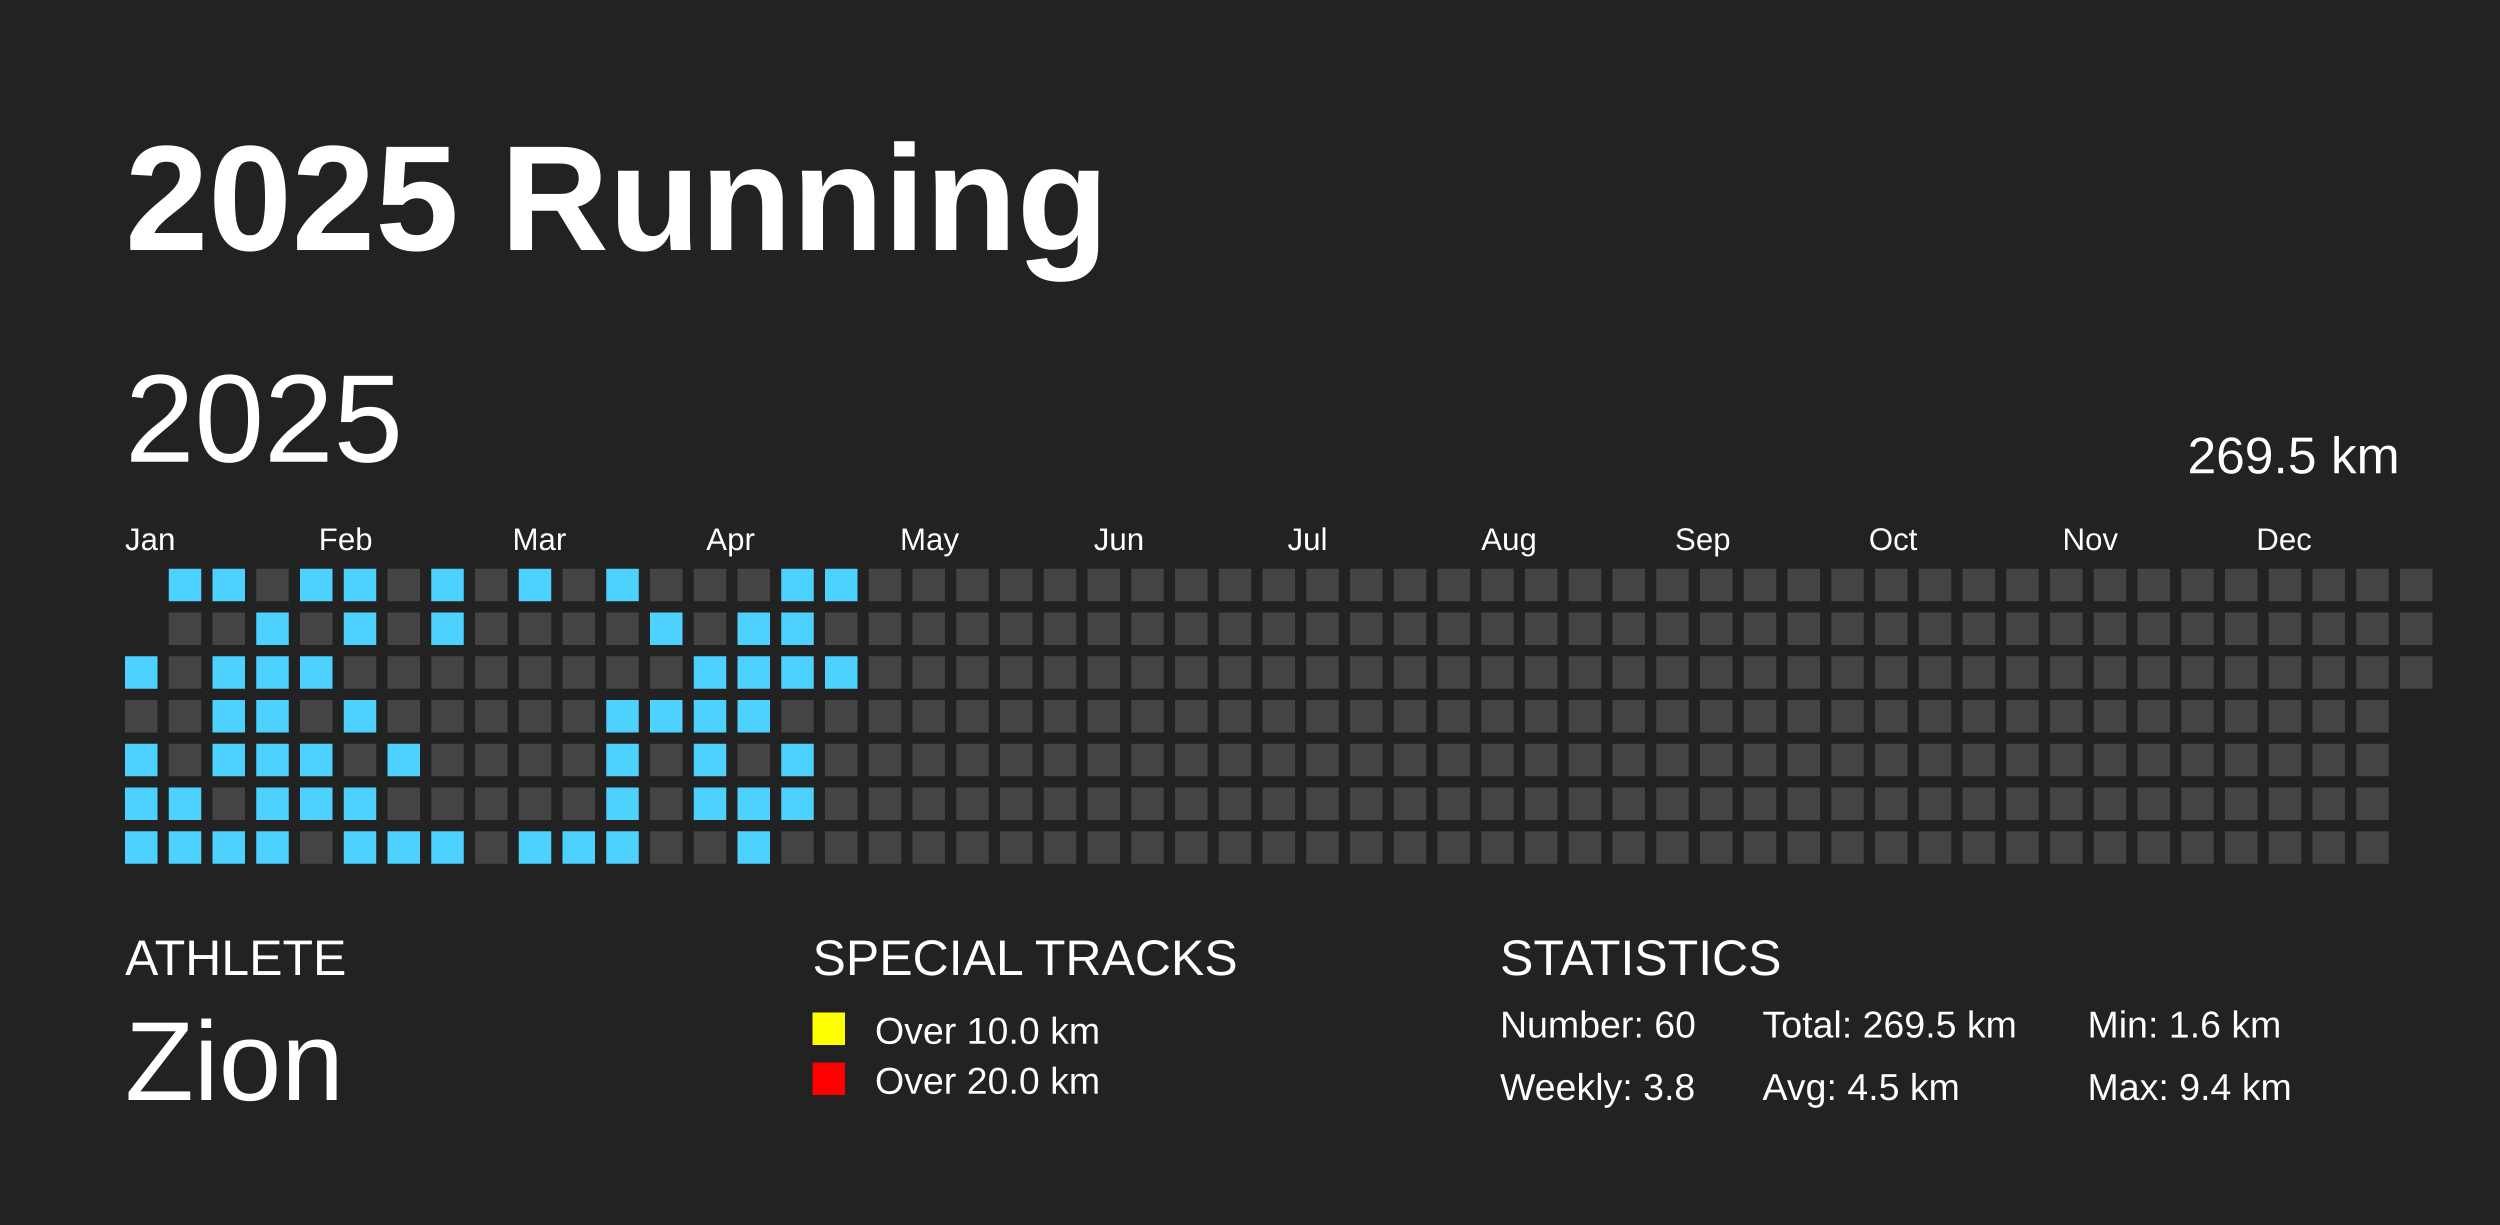
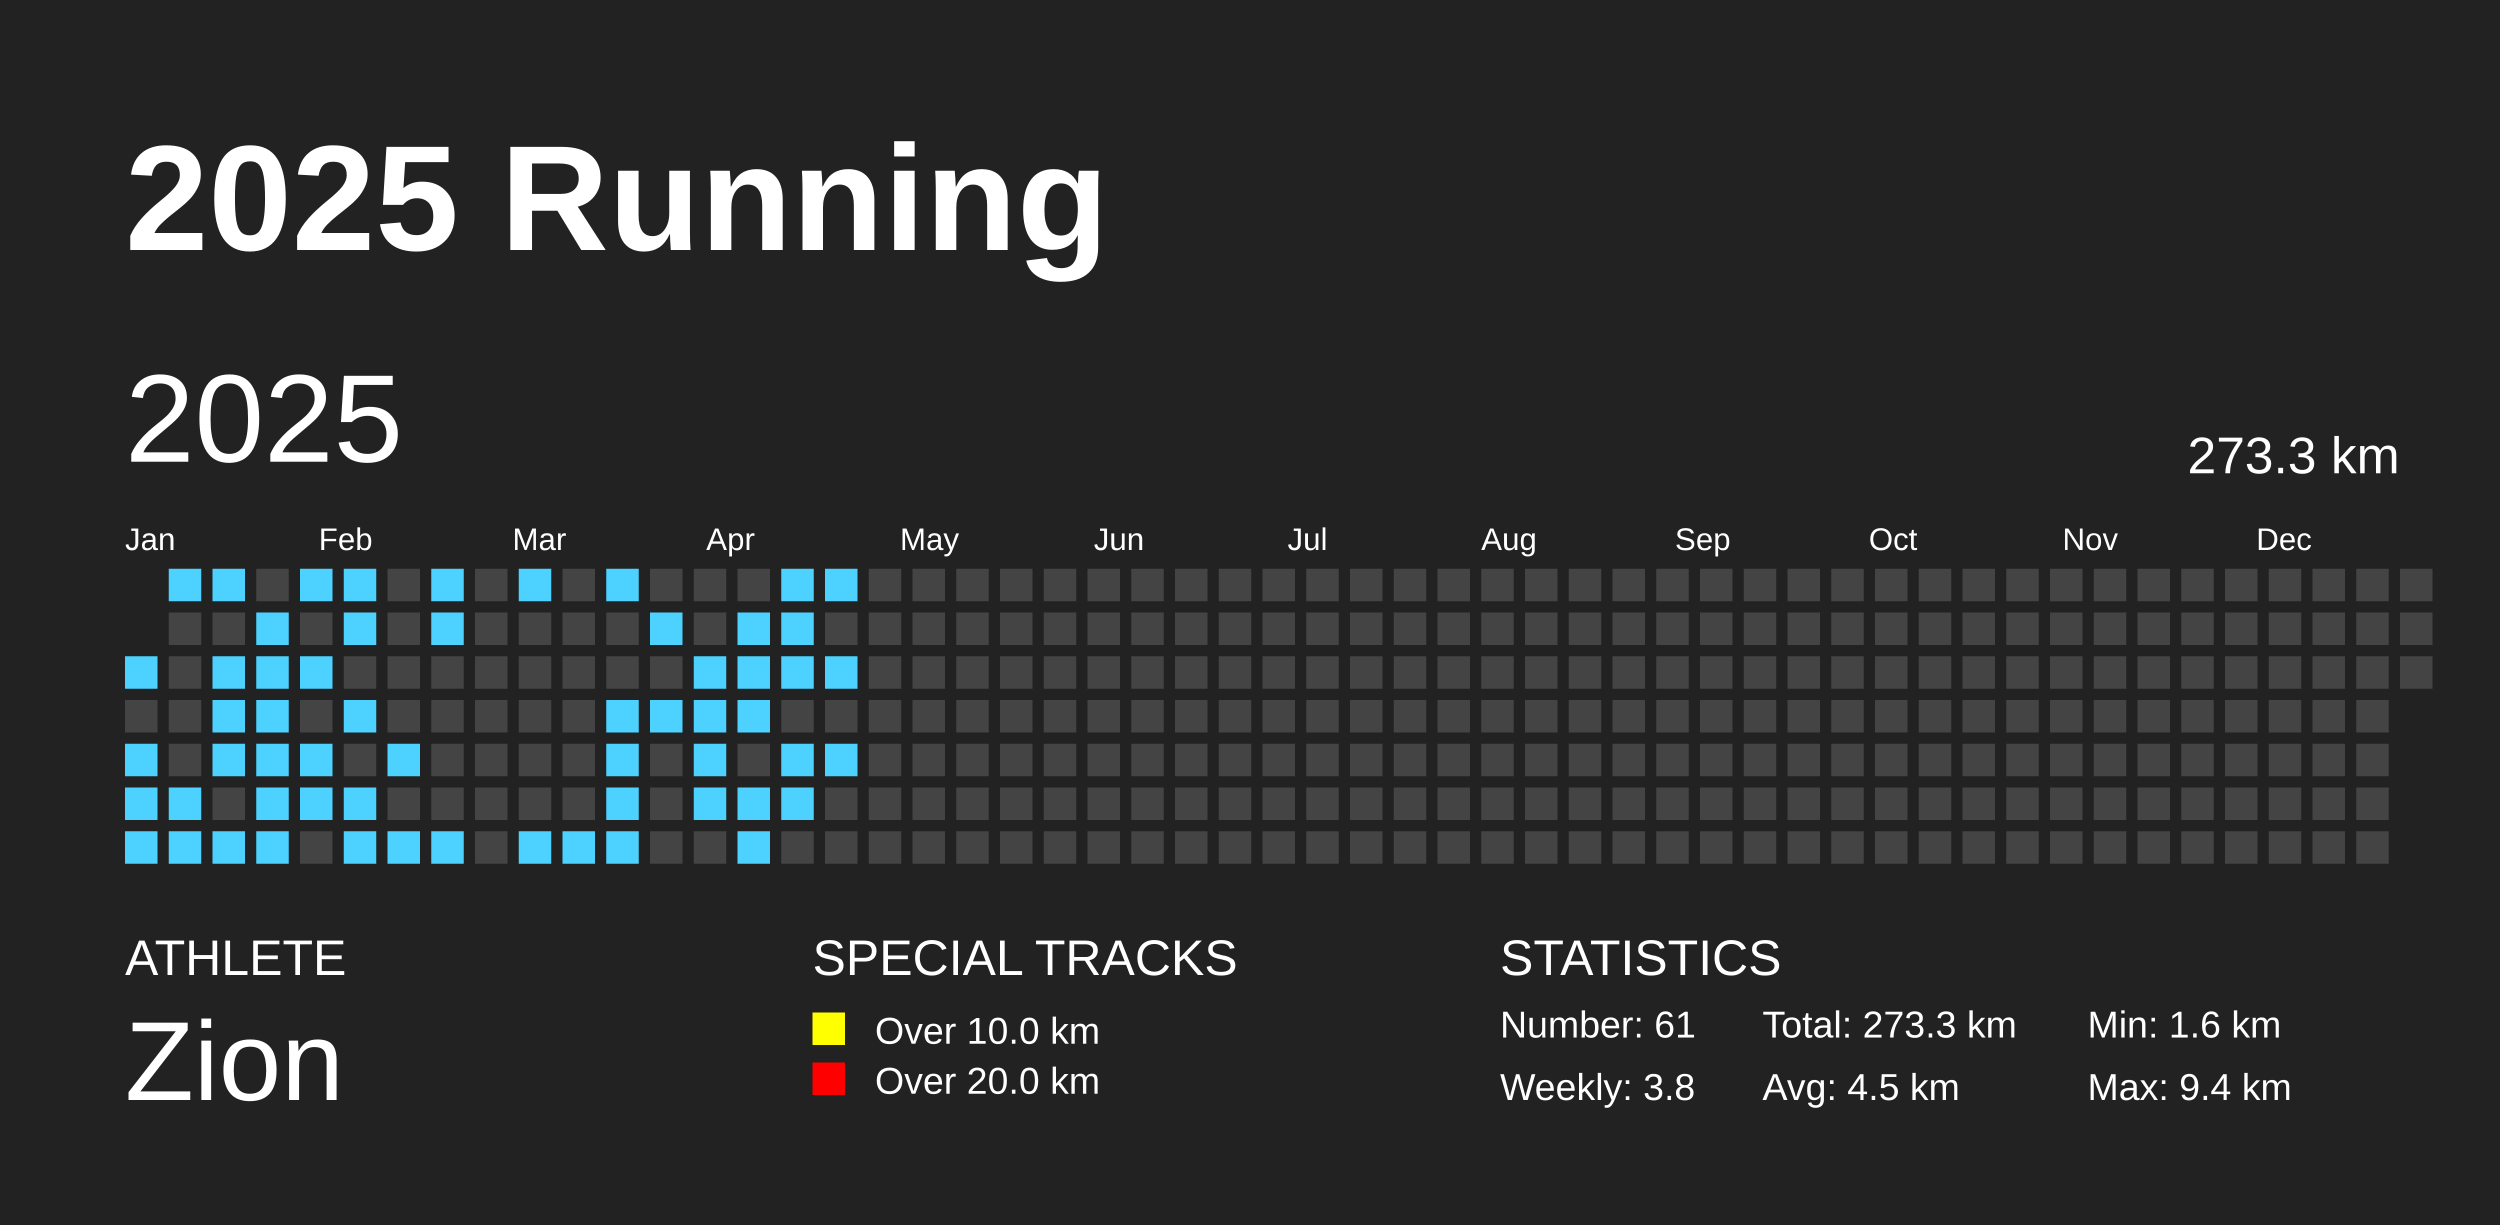
<svg xmlns="http://www.w3.org/2000/svg" baseProfile="full" height="98mm" version="1.1" viewBox="0,0,200,98" width="200mm">
  <defs />
  <rect fill="#222222" height="98" width="200" x="0" y="0" />
  <text fill="#FFFFFF" style="font-size:12px; font-family:Arial; font-weight:bold;" x="10" y="20">2025 Running</text>
  <text fill="#FFFFFF" style="font-size:4px; font-family:Arial" x="10" y="78">ATHLETE</text>
  <text fill="#FFFFFF" style="font-size:9px; font-family:Arial" x="10" y="88">Zion</text>
  <text fill="#FFFFFF" style="font-size:4px; font-family:Arial" x="65" y="78">SPECIAL TRACKS</text>
  <rect fill="yellow" height="2.6" width="2.6" x="65" y="81" />
  <text fill="#FFFFFF" style="font-size:3px; font-family:Arial" x="70" y="83.5">Over 10.0 km</text>
  <rect fill="red" height="2.6" width="2.6" x="65" y="85" />
  <text fill="#FFFFFF" style="font-size:3px; font-family:Arial" x="70" y="87.5">Over 20.0 km</text>
  <text fill="#FFFFFF" style="font-size:4px; font-family:Arial" x="120" y="78">STATISTICS</text>
-   <text fill="#FFFFFF" style="font-size:3px; font-family:Arial" x="120" y="83">Number: 60</text>
+   <text fill="#FFFFFF" style="font-size:3px; font-family:Arial" x="120" y="83">Number: 61</text>
  <text fill="#FFFFFF" style="font-size:3px; font-family:Arial" x="120" y="88">Weekly: 3.8</text>
-   <text fill="#FFFFFF" style="font-size:3px; font-family:Arial" x="141" y="83">Total: 269.5 km</text>
+   <text fill="#FFFFFF" style="font-size:3px; font-family:Arial" x="141" y="83">Total: 273.3 km</text>
  <text fill="#FFFFFF" style="font-size:3px; font-family:Arial" x="141" y="88">Avg: 4.5 km</text>
  <text fill="#FFFFFF" style="font-size:3px; font-family:Arial" x="167" y="83">Min: 1.6 km</text>
  <text fill="#FFFFFF" style="font-size:3px; font-family:Arial" x="167" y="88">Max: 9.4 km</text>
  <text dominant-baseline="hanging" fill="#FFFFFF" style="font-size:10.0px; font-family:Arial;" x="10" y="30">2025</text>
-   <text dominant-baseline="hanging" fill="#FFFFFF" style="font-size:4.125px; font-family:Arial;" x="175" y="35">269.5 km</text>
+   <text dominant-baseline="hanging" fill="#FFFFFF" style="font-size:4.125px; font-family:Arial;" x="175" y="35">273.3 km</text>
  <text fill="#FFFFFF" style="font-size:2.5px; font-family:Arial" x="10.0" y="44">Jan</text>
  <text fill="#FFFFFF" style="font-size:2.5px; font-family:Arial" x="25.5" y="44">Feb</text>
  <text fill="#FFFFFF" style="font-size:2.5px; font-family:Arial" x="41.0" y="44">Mar</text>
  <text fill="#FFFFFF" style="font-size:2.5px; font-family:Arial" x="56.5" y="44">Apr</text>
  <text fill="#FFFFFF" style="font-size:2.5px; font-family:Arial" x="72.0" y="44">May</text>
  <text fill="#FFFFFF" style="font-size:2.5px; font-family:Arial" x="87.5" y="44">Jun</text>
  <text fill="#FFFFFF" style="font-size:2.5px; font-family:Arial" x="103.0" y="44">Jul</text>
  <text fill="#FFFFFF" style="font-size:2.5px; font-family:Arial" x="118.5" y="44">Aug</text>
  <text fill="#FFFFFF" style="font-size:2.5px; font-family:Arial" x="134.0" y="44">Sep</text>
  <text fill="#FFFFFF" style="font-size:2.5px; font-family:Arial" x="149.5" y="44">Oct</text>
  <text fill="#FFFFFF" style="font-size:2.5px; font-family:Arial" x="165.0" y="44">Nov</text>
  <text fill="#FFFFFF" style="font-size:2.5px; font-family:Arial" x="180.5" y="44">Dec</text>
  <rect fill="#4DD2FF" height="2.6" width="2.6" x="10.0" y="52.5" />
  <rect fill="#444444" height="2.6" width="2.6" x="10.0" y="56.0" />
  <rect fill="#4DD2FF" height="2.6" width="2.6" x="10.0" y="59.5" />
  <rect fill="#4DD2FF" height="2.6" width="2.6" x="10.0" y="63.0" />
  <rect fill="#4DD2FF" height="2.6" width="2.6" x="10.0" y="66.5" />
  <rect fill="#4DD2FF" height="2.6" width="2.6" x="13.5" y="45.5" />
  <rect fill="#444444" height="2.6" width="2.6" x="13.5" y="49.0" />
  <rect fill="#444444" height="2.6" width="2.6" x="13.5" y="52.5" />
  <rect fill="#444444" height="2.6" width="2.6" x="13.5" y="56.0" />
  <rect fill="#444444" height="2.6" width="2.6" x="13.5" y="59.5" />
  <rect fill="#4DD2FF" height="2.6" width="2.6" x="13.5" y="63.0" />
  <rect fill="#4DD2FF" height="2.6" width="2.6" x="13.5" y="66.5" />
  <rect fill="#4DD2FF" height="2.6" width="2.6" x="17.0" y="45.5" />
  <rect fill="#444444" height="2.6" width="2.6" x="17.0" y="49.0" />
  <rect fill="#4DD2FF" height="2.6" width="2.6" x="17.0" y="52.5" />
  <rect fill="#4DD2FF" height="2.6" width="2.6" x="17.0" y="56.0" />
  <rect fill="#4DD2FF" height="2.6" width="2.6" x="17.0" y="59.5" />
  <rect fill="#444444" height="2.6" width="2.6" x="17.0" y="63.0" />
  <rect fill="#4DD2FF" height="2.6" width="2.6" x="17.0" y="66.5" />
  <rect fill="#444444" height="2.6" width="2.6" x="20.5" y="45.5" />
  <rect fill="#4DD2FF" height="2.6" width="2.6" x="20.5" y="49.0" />
  <rect fill="#4DD2FF" height="2.6" width="2.6" x="20.5" y="52.5" />
  <rect fill="#4DD2FF" height="2.6" width="2.6" x="20.5" y="56.0" />
  <rect fill="#4DD2FF" height="2.6" width="2.6" x="20.5" y="59.5" />
  <rect fill="#4DD2FF" height="2.6" width="2.6" x="20.5" y="63.0" />
  <rect fill="#4DD2FF" height="2.6" width="2.6" x="20.5" y="66.5" />
  <rect fill="#4DD2FF" height="2.6" width="2.6" x="24.0" y="45.5" />
  <rect fill="#444444" height="2.6" width="2.6" x="24.0" y="49.0" />
  <rect fill="#4DD2FF" height="2.6" width="2.6" x="24.0" y="52.5" />
  <rect fill="#444444" height="2.6" width="2.6" x="24.0" y="56.0" />
  <rect fill="#4DD2FF" height="2.6" width="2.6" x="24.0" y="59.5" />
  <rect fill="#4DD2FF" height="2.6" width="2.6" x="24.0" y="63.0" />
  <rect fill="#444444" height="2.6" width="2.6" x="24.0" y="66.5" />
  <rect fill="#4DD2FF" height="2.6" width="2.6" x="27.5" y="45.5" />
  <rect fill="#4DD2FF" height="2.6" width="2.6" x="27.5" y="49.0" />
  <rect fill="#444444" height="2.6" width="2.6" x="27.5" y="52.5" />
  <rect fill="#4DD2FF" height="2.6" width="2.6" x="27.5" y="56.0" />
  <rect fill="#444444" height="2.6" width="2.6" x="27.5" y="59.5" />
  <rect fill="#4DD2FF" height="2.6" width="2.6" x="27.5" y="63.0" />
  <rect fill="#4DD2FF" height="2.6" width="2.6" x="27.5" y="66.5" />
  <rect fill="#444444" height="2.6" width="2.6" x="31.0" y="45.5" />
  <rect fill="#444444" height="2.6" width="2.6" x="31.0" y="49.0" />
  <rect fill="#444444" height="2.6" width="2.6" x="31.0" y="52.5" />
  <rect fill="#444444" height="2.6" width="2.6" x="31.0" y="56.0" />
  <rect fill="#4DD2FF" height="2.6" width="2.6" x="31.0" y="59.5" />
  <rect fill="#444444" height="2.6" width="2.6" x="31.0" y="63.0" />
  <rect fill="#4DD2FF" height="2.6" width="2.6" x="31.0" y="66.5" />
  <rect fill="#4DD2FF" height="2.6" width="2.6" x="34.5" y="45.5" />
  <rect fill="#4DD2FF" height="2.6" width="2.6" x="34.5" y="49.0" />
  <rect fill="#444444" height="2.6" width="2.6" x="34.5" y="52.5" />
  <rect fill="#444444" height="2.6" width="2.6" x="34.5" y="56.0" />
  <rect fill="#444444" height="2.6" width="2.6" x="34.5" y="59.5" />
  <rect fill="#444444" height="2.6" width="2.6" x="34.5" y="63.0" />
  <rect fill="#4DD2FF" height="2.6" width="2.6" x="34.5" y="66.5" />
  <rect fill="#444444" height="2.6" width="2.6" x="38.0" y="45.5" />
  <rect fill="#444444" height="2.6" width="2.6" x="38.0" y="49.0" />
  <rect fill="#444444" height="2.6" width="2.6" x="38.0" y="52.5" />
  <rect fill="#444444" height="2.6" width="2.6" x="38.0" y="56.0" />
  <rect fill="#444444" height="2.6" width="2.6" x="38.0" y="59.5" />
  <rect fill="#444444" height="2.6" width="2.6" x="38.0" y="63.0" />
  <rect fill="#444444" height="2.6" width="2.6" x="38.0" y="66.5" />
  <rect fill="#4DD2FF" height="2.6" width="2.6" x="41.5" y="45.5" />
  <rect fill="#444444" height="2.6" width="2.6" x="41.5" y="49.0" />
  <rect fill="#444444" height="2.6" width="2.6" x="41.5" y="52.5" />
  <rect fill="#444444" height="2.6" width="2.6" x="41.5" y="56.0" />
  <rect fill="#444444" height="2.6" width="2.6" x="41.5" y="59.5" />
  <rect fill="#444444" height="2.6" width="2.6" x="41.5" y="63.0" />
  <rect fill="#4DD2FF" height="2.6" width="2.6" x="41.5" y="66.5" />
  <rect fill="#444444" height="2.6" width="2.6" x="45.0" y="45.5" />
  <rect fill="#444444" height="2.6" width="2.6" x="45.0" y="49.0" />
  <rect fill="#444444" height="2.6" width="2.6" x="45.0" y="52.5" />
  <rect fill="#444444" height="2.6" width="2.6" x="45.0" y="56.0" />
  <rect fill="#444444" height="2.6" width="2.6" x="45.0" y="59.5" />
  <rect fill="#444444" height="2.6" width="2.6" x="45.0" y="63.0" />
  <rect fill="#4DD2FF" height="2.6" width="2.6" x="45.0" y="66.5" />
  <rect fill="#4DD2FF" height="2.6" width="2.6" x="48.5" y="45.5" />
  <rect fill="#444444" height="2.6" width="2.6" x="48.5" y="49.0" />
  <rect fill="#444444" height="2.6" width="2.6" x="48.5" y="52.5" />
  <rect fill="#4DD2FF" height="2.6" width="2.6" x="48.5" y="56.0" />
  <rect fill="#4DD2FF" height="2.6" width="2.6" x="48.5" y="59.5" />
  <rect fill="#4DD2FF" height="2.6" width="2.6" x="48.5" y="63.0" />
  <rect fill="#4DD2FF" height="2.6" width="2.6" x="48.5" y="66.5" />
  <rect fill="#444444" height="2.6" width="2.6" x="52.0" y="45.5" />
  <rect fill="#4DD2FF" height="2.6" width="2.6" x="52.0" y="49.0" />
  <rect fill="#444444" height="2.6" width="2.6" x="52.0" y="52.5" />
  <rect fill="#4DD2FF" height="2.6" width="2.6" x="52.0" y="56.0" />
  <rect fill="#444444" height="2.6" width="2.6" x="52.0" y="59.5" />
  <rect fill="#444444" height="2.6" width="2.6" x="52.0" y="63.0" />
  <rect fill="#444444" height="2.6" width="2.6" x="52.0" y="66.5" />
  <rect fill="#444444" height="2.6" width="2.6" x="55.5" y="45.5" />
  <rect fill="#444444" height="2.6" width="2.6" x="55.5" y="49.0" />
  <rect fill="#4DD2FF" height="2.6" width="2.6" x="55.5" y="52.5" />
  <rect fill="#4DD2FF" height="2.6" width="2.6" x="55.5" y="56.0" />
  <rect fill="#4DD2FF" height="2.6" width="2.6" x="55.5" y="59.5" />
  <rect fill="#4DD2FF" height="2.6" width="2.6" x="55.5" y="63.0" />
  <rect fill="#444444" height="2.6" width="2.6" x="55.5" y="66.5" />
  <rect fill="#444444" height="2.6" width="2.6" x="59.0" y="45.5" />
  <rect fill="#4DD2FF" height="2.6" width="2.6" x="59.0" y="49.0" />
  <rect fill="#4DD2FF" height="2.6" width="2.6" x="59.0" y="52.5" />
  <rect fill="#4DD2FF" height="2.6" width="2.6" x="59.0" y="56.0" />
  <rect fill="#444444" height="2.6" width="2.6" x="59.0" y="59.5" />
  <rect fill="#4DD2FF" height="2.6" width="2.6" x="59.0" y="63.0" />
  <rect fill="#4DD2FF" height="2.6" width="2.6" x="59.0" y="66.5" />
  <rect fill="#4DD2FF" height="2.6" width="2.6" x="62.5" y="45.5" />
  <rect fill="#4DD2FF" height="2.6" width="2.6" x="62.5" y="49.0" />
  <rect fill="#4DD2FF" height="2.6" width="2.6" x="62.5" y="52.5" />
  <rect fill="#444444" height="2.6" width="2.6" x="62.5" y="56.0" />
  <rect fill="#4DD2FF" height="2.6" width="2.6" x="62.5" y="59.5" />
  <rect fill="#4DD2FF" height="2.6" width="2.6" x="62.5" y="63.0" />
  <rect fill="#444444" height="2.6" width="2.6" x="62.5" y="66.5" />
  <rect fill="#4DD2FF" height="2.6" width="2.6" x="66.0" y="45.5" />
  <rect fill="#444444" height="2.6" width="2.6" x="66.0" y="49.0" />
  <rect fill="#4DD2FF" height="2.6" width="2.6" x="66.0" y="52.5" />
  <rect fill="#444444" height="2.6" width="2.6" x="66.0" y="56.0" />
-   <rect fill="#444444" height="2.6" width="2.6" x="66.0" y="59.5" />
+   <rect fill="#4DD2FF" height="2.6" width="2.6" x="66.0" y="59.5" />
  <rect fill="#444444" height="2.6" width="2.6" x="66.0" y="63.0" />
  <rect fill="#444444" height="2.6" width="2.6" x="66.0" y="66.5" />
  <rect fill="#444444" height="2.6" width="2.6" x="69.5" y="45.5" />
  <rect fill="#444444" height="2.6" width="2.6" x="69.5" y="49.0" />
  <rect fill="#444444" height="2.6" width="2.6" x="69.5" y="52.5" />
  <rect fill="#444444" height="2.6" width="2.6" x="69.5" y="56.0" />
  <rect fill="#444444" height="2.6" width="2.6" x="69.5" y="59.5" />
  <rect fill="#444444" height="2.6" width="2.6" x="69.5" y="63.0" />
  <rect fill="#444444" height="2.6" width="2.6" x="69.5" y="66.5" />
  <rect fill="#444444" height="2.6" width="2.6" x="73.0" y="45.5" />
  <rect fill="#444444" height="2.6" width="2.6" x="73.0" y="49.0" />
  <rect fill="#444444" height="2.6" width="2.6" x="73.0" y="52.5" />
  <rect fill="#444444" height="2.6" width="2.6" x="73.0" y="56.0" />
  <rect fill="#444444" height="2.6" width="2.6" x="73.0" y="59.5" />
  <rect fill="#444444" height="2.6" width="2.6" x="73.0" y="63.0" />
  <rect fill="#444444" height="2.6" width="2.6" x="73.0" y="66.5" />
  <rect fill="#444444" height="2.6" width="2.6" x="76.5" y="45.5" />
  <rect fill="#444444" height="2.6" width="2.6" x="76.5" y="49.0" />
  <rect fill="#444444" height="2.6" width="2.6" x="76.5" y="52.5" />
  <rect fill="#444444" height="2.6" width="2.6" x="76.5" y="56.0" />
  <rect fill="#444444" height="2.6" width="2.6" x="76.5" y="59.5" />
  <rect fill="#444444" height="2.6" width="2.6" x="76.5" y="63.0" />
  <rect fill="#444444" height="2.6" width="2.6" x="76.5" y="66.5" />
  <rect fill="#444444" height="2.6" width="2.6" x="80.0" y="45.5" />
  <rect fill="#444444" height="2.6" width="2.6" x="80.0" y="49.0" />
  <rect fill="#444444" height="2.6" width="2.6" x="80.0" y="52.5" />
  <rect fill="#444444" height="2.6" width="2.6" x="80.0" y="56.0" />
  <rect fill="#444444" height="2.6" width="2.6" x="80.0" y="59.5" />
  <rect fill="#444444" height="2.6" width="2.6" x="80.0" y="63.0" />
  <rect fill="#444444" height="2.6" width="2.6" x="80.0" y="66.5" />
  <rect fill="#444444" height="2.6" width="2.6" x="83.5" y="45.5" />
  <rect fill="#444444" height="2.6" width="2.6" x="83.5" y="49.0" />
  <rect fill="#444444" height="2.6" width="2.6" x="83.5" y="52.5" />
  <rect fill="#444444" height="2.6" width="2.6" x="83.5" y="56.0" />
  <rect fill="#444444" height="2.6" width="2.6" x="83.5" y="59.5" />
  <rect fill="#444444" height="2.6" width="2.6" x="83.5" y="63.0" />
  <rect fill="#444444" height="2.6" width="2.6" x="83.5" y="66.5" />
  <rect fill="#444444" height="2.6" width="2.6" x="87.0" y="45.5" />
  <rect fill="#444444" height="2.6" width="2.6" x="87.0" y="49.0" />
  <rect fill="#444444" height="2.6" width="2.6" x="87.0" y="52.5" />
  <rect fill="#444444" height="2.6" width="2.6" x="87.0" y="56.0" />
  <rect fill="#444444" height="2.6" width="2.6" x="87.0" y="59.5" />
  <rect fill="#444444" height="2.6" width="2.6" x="87.0" y="63.0" />
  <rect fill="#444444" height="2.6" width="2.6" x="87.0" y="66.5" />
  <rect fill="#444444" height="2.6" width="2.6" x="90.5" y="45.5" />
  <rect fill="#444444" height="2.6" width="2.6" x="90.5" y="49.0" />
  <rect fill="#444444" height="2.6" width="2.6" x="90.5" y="52.5" />
  <rect fill="#444444" height="2.6" width="2.6" x="90.5" y="56.0" />
  <rect fill="#444444" height="2.6" width="2.6" x="90.5" y="59.5" />
  <rect fill="#444444" height="2.6" width="2.6" x="90.5" y="63.0" />
  <rect fill="#444444" height="2.6" width="2.6" x="90.5" y="66.5" />
  <rect fill="#444444" height="2.6" width="2.6" x="94.0" y="45.5" />
  <rect fill="#444444" height="2.6" width="2.6" x="94.0" y="49.0" />
  <rect fill="#444444" height="2.6" width="2.6" x="94.0" y="52.5" />
  <rect fill="#444444" height="2.6" width="2.6" x="94.0" y="56.0" />
  <rect fill="#444444" height="2.6" width="2.6" x="94.0" y="59.5" />
  <rect fill="#444444" height="2.6" width="2.6" x="94.0" y="63.0" />
  <rect fill="#444444" height="2.6" width="2.6" x="94.0" y="66.5" />
  <rect fill="#444444" height="2.6" width="2.6" x="97.5" y="45.5" />
  <rect fill="#444444" height="2.6" width="2.6" x="97.5" y="49.0" />
  <rect fill="#444444" height="2.6" width="2.6" x="97.5" y="52.5" />
  <rect fill="#444444" height="2.6" width="2.6" x="97.5" y="56.0" />
  <rect fill="#444444" height="2.6" width="2.6" x="97.5" y="59.5" />
  <rect fill="#444444" height="2.6" width="2.6" x="97.5" y="63.0" />
  <rect fill="#444444" height="2.6" width="2.6" x="97.5" y="66.5" />
  <rect fill="#444444" height="2.6" width="2.6" x="101.0" y="45.5" />
  <rect fill="#444444" height="2.6" width="2.6" x="101.0" y="49.0" />
  <rect fill="#444444" height="2.6" width="2.6" x="101.0" y="52.5" />
  <rect fill="#444444" height="2.6" width="2.6" x="101.0" y="56.0" />
  <rect fill="#444444" height="2.6" width="2.6" x="101.0" y="59.5" />
  <rect fill="#444444" height="2.6" width="2.6" x="101.0" y="63.0" />
  <rect fill="#444444" height="2.6" width="2.6" x="101.0" y="66.5" />
  <rect fill="#444444" height="2.6" width="2.6" x="104.5" y="45.5" />
  <rect fill="#444444" height="2.6" width="2.6" x="104.5" y="49.0" />
  <rect fill="#444444" height="2.6" width="2.6" x="104.5" y="52.5" />
  <rect fill="#444444" height="2.6" width="2.6" x="104.5" y="56.0" />
  <rect fill="#444444" height="2.6" width="2.6" x="104.5" y="59.5" />
  <rect fill="#444444" height="2.6" width="2.6" x="104.5" y="63.0" />
  <rect fill="#444444" height="2.6" width="2.6" x="104.5" y="66.5" />
  <rect fill="#444444" height="2.6" width="2.6" x="108.0" y="45.5" />
  <rect fill="#444444" height="2.6" width="2.6" x="108.0" y="49.0" />
  <rect fill="#444444" height="2.6" width="2.6" x="108.0" y="52.5" />
  <rect fill="#444444" height="2.6" width="2.6" x="108.0" y="56.0" />
  <rect fill="#444444" height="2.6" width="2.6" x="108.0" y="59.5" />
  <rect fill="#444444" height="2.6" width="2.6" x="108.0" y="63.0" />
  <rect fill="#444444" height="2.6" width="2.6" x="108.0" y="66.5" />
  <rect fill="#444444" height="2.6" width="2.6" x="111.5" y="45.5" />
  <rect fill="#444444" height="2.6" width="2.6" x="111.5" y="49.0" />
  <rect fill="#444444" height="2.6" width="2.6" x="111.5" y="52.5" />
  <rect fill="#444444" height="2.6" width="2.6" x="111.5" y="56.0" />
  <rect fill="#444444" height="2.6" width="2.6" x="111.5" y="59.5" />
  <rect fill="#444444" height="2.6" width="2.6" x="111.5" y="63.0" />
  <rect fill="#444444" height="2.6" width="2.6" x="111.5" y="66.5" />
  <rect fill="#444444" height="2.6" width="2.6" x="115.0" y="45.5" />
  <rect fill="#444444" height="2.6" width="2.6" x="115.0" y="49.0" />
  <rect fill="#444444" height="2.6" width="2.6" x="115.0" y="52.5" />
  <rect fill="#444444" height="2.6" width="2.6" x="115.0" y="56.0" />
  <rect fill="#444444" height="2.6" width="2.6" x="115.0" y="59.5" />
  <rect fill="#444444" height="2.6" width="2.6" x="115.0" y="63.0" />
  <rect fill="#444444" height="2.6" width="2.6" x="115.0" y="66.5" />
  <rect fill="#444444" height="2.6" width="2.6" x="118.5" y="45.5" />
  <rect fill="#444444" height="2.6" width="2.6" x="118.5" y="49.0" />
  <rect fill="#444444" height="2.6" width="2.6" x="118.5" y="52.5" />
  <rect fill="#444444" height="2.6" width="2.6" x="118.5" y="56.0" />
  <rect fill="#444444" height="2.6" width="2.6" x="118.5" y="59.5" />
  <rect fill="#444444" height="2.6" width="2.6" x="118.5" y="63.0" />
  <rect fill="#444444" height="2.6" width="2.6" x="118.5" y="66.5" />
  <rect fill="#444444" height="2.6" width="2.6" x="122.0" y="45.5" />
  <rect fill="#444444" height="2.6" width="2.6" x="122.0" y="49.0" />
  <rect fill="#444444" height="2.6" width="2.6" x="122.0" y="52.5" />
  <rect fill="#444444" height="2.6" width="2.6" x="122.0" y="56.0" />
  <rect fill="#444444" height="2.6" width="2.6" x="122.0" y="59.5" />
  <rect fill="#444444" height="2.6" width="2.6" x="122.0" y="63.0" />
  <rect fill="#444444" height="2.6" width="2.6" x="122.0" y="66.5" />
  <rect fill="#444444" height="2.6" width="2.6" x="125.5" y="45.5" />
  <rect fill="#444444" height="2.6" width="2.6" x="125.5" y="49.0" />
  <rect fill="#444444" height="2.6" width="2.6" x="125.5" y="52.5" />
  <rect fill="#444444" height="2.6" width="2.6" x="125.5" y="56.0" />
  <rect fill="#444444" height="2.6" width="2.6" x="125.5" y="59.5" />
  <rect fill="#444444" height="2.6" width="2.6" x="125.5" y="63.0" />
  <rect fill="#444444" height="2.6" width="2.6" x="125.5" y="66.5" />
  <rect fill="#444444" height="2.6" width="2.6" x="129.0" y="45.5" />
  <rect fill="#444444" height="2.6" width="2.6" x="129.0" y="49.0" />
  <rect fill="#444444" height="2.6" width="2.6" x="129.0" y="52.5" />
  <rect fill="#444444" height="2.6" width="2.6" x="129.0" y="56.0" />
  <rect fill="#444444" height="2.6" width="2.6" x="129.0" y="59.5" />
  <rect fill="#444444" height="2.6" width="2.6" x="129.0" y="63.0" />
  <rect fill="#444444" height="2.6" width="2.6" x="129.0" y="66.5" />
  <rect fill="#444444" height="2.6" width="2.6" x="132.5" y="45.5" />
  <rect fill="#444444" height="2.6" width="2.6" x="132.5" y="49.0" />
  <rect fill="#444444" height="2.6" width="2.6" x="132.5" y="52.5" />
  <rect fill="#444444" height="2.6" width="2.6" x="132.5" y="56.0" />
  <rect fill="#444444" height="2.6" width="2.6" x="132.5" y="59.5" />
  <rect fill="#444444" height="2.6" width="2.6" x="132.5" y="63.0" />
  <rect fill="#444444" height="2.6" width="2.6" x="132.5" y="66.5" />
  <rect fill="#444444" height="2.6" width="2.6" x="136.0" y="45.5" />
  <rect fill="#444444" height="2.6" width="2.6" x="136.0" y="49.0" />
  <rect fill="#444444" height="2.6" width="2.6" x="136.0" y="52.5" />
  <rect fill="#444444" height="2.6" width="2.6" x="136.0" y="56.0" />
  <rect fill="#444444" height="2.6" width="2.6" x="136.0" y="59.5" />
  <rect fill="#444444" height="2.6" width="2.6" x="136.0" y="63.0" />
  <rect fill="#444444" height="2.6" width="2.6" x="136.0" y="66.5" />
  <rect fill="#444444" height="2.6" width="2.6" x="139.5" y="45.5" />
  <rect fill="#444444" height="2.6" width="2.6" x="139.5" y="49.0" />
  <rect fill="#444444" height="2.6" width="2.6" x="139.5" y="52.5" />
  <rect fill="#444444" height="2.6" width="2.6" x="139.5" y="56.0" />
  <rect fill="#444444" height="2.6" width="2.6" x="139.5" y="59.5" />
  <rect fill="#444444" height="2.6" width="2.6" x="139.5" y="63.0" />
  <rect fill="#444444" height="2.6" width="2.6" x="139.5" y="66.5" />
  <rect fill="#444444" height="2.6" width="2.6" x="143.0" y="45.5" />
  <rect fill="#444444" height="2.6" width="2.6" x="143.0" y="49.0" />
  <rect fill="#444444" height="2.6" width="2.6" x="143.0" y="52.5" />
  <rect fill="#444444" height="2.6" width="2.6" x="143.0" y="56.0" />
  <rect fill="#444444" height="2.6" width="2.6" x="143.0" y="59.5" />
  <rect fill="#444444" height="2.6" width="2.6" x="143.0" y="63.0" />
  <rect fill="#444444" height="2.6" width="2.6" x="143.0" y="66.5" />
  <rect fill="#444444" height="2.6" width="2.6" x="146.5" y="45.5" />
  <rect fill="#444444" height="2.6" width="2.6" x="146.5" y="49.0" />
  <rect fill="#444444" height="2.6" width="2.6" x="146.5" y="52.5" />
  <rect fill="#444444" height="2.6" width="2.6" x="146.5" y="56.0" />
  <rect fill="#444444" height="2.6" width="2.6" x="146.5" y="59.5" />
  <rect fill="#444444" height="2.6" width="2.6" x="146.5" y="63.0" />
  <rect fill="#444444" height="2.6" width="2.6" x="146.5" y="66.5" />
  <rect fill="#444444" height="2.6" width="2.6" x="150.0" y="45.5" />
  <rect fill="#444444" height="2.6" width="2.6" x="150.0" y="49.0" />
  <rect fill="#444444" height="2.6" width="2.6" x="150.0" y="52.5" />
  <rect fill="#444444" height="2.6" width="2.6" x="150.0" y="56.0" />
  <rect fill="#444444" height="2.6" width="2.6" x="150.0" y="59.5" />
  <rect fill="#444444" height="2.6" width="2.6" x="150.0" y="63.0" />
  <rect fill="#444444" height="2.6" width="2.6" x="150.0" y="66.5" />
  <rect fill="#444444" height="2.6" width="2.6" x="153.5" y="45.5" />
  <rect fill="#444444" height="2.6" width="2.6" x="153.5" y="49.0" />
  <rect fill="#444444" height="2.6" width="2.6" x="153.5" y="52.5" />
  <rect fill="#444444" height="2.6" width="2.6" x="153.5" y="56.0" />
  <rect fill="#444444" height="2.6" width="2.6" x="153.5" y="59.5" />
  <rect fill="#444444" height="2.6" width="2.6" x="153.5" y="63.0" />
  <rect fill="#444444" height="2.6" width="2.6" x="153.5" y="66.5" />
  <rect fill="#444444" height="2.6" width="2.6" x="157.0" y="45.5" />
  <rect fill="#444444" height="2.6" width="2.6" x="157.0" y="49.0" />
  <rect fill="#444444" height="2.6" width="2.6" x="157.0" y="52.5" />
  <rect fill="#444444" height="2.6" width="2.6" x="157.0" y="56.0" />
  <rect fill="#444444" height="2.6" width="2.6" x="157.0" y="59.5" />
  <rect fill="#444444" height="2.6" width="2.6" x="157.0" y="63.0" />
  <rect fill="#444444" height="2.6" width="2.6" x="157.0" y="66.5" />
  <rect fill="#444444" height="2.6" width="2.6" x="160.5" y="45.5" />
  <rect fill="#444444" height="2.6" width="2.6" x="160.5" y="49.0" />
  <rect fill="#444444" height="2.6" width="2.6" x="160.5" y="52.5" />
  <rect fill="#444444" height="2.6" width="2.6" x="160.5" y="56.0" />
  <rect fill="#444444" height="2.6" width="2.6" x="160.5" y="59.5" />
  <rect fill="#444444" height="2.6" width="2.6" x="160.5" y="63.0" />
  <rect fill="#444444" height="2.6" width="2.6" x="160.5" y="66.5" />
  <rect fill="#444444" height="2.6" width="2.6" x="164.0" y="45.5" />
  <rect fill="#444444" height="2.6" width="2.6" x="164.0" y="49.0" />
  <rect fill="#444444" height="2.6" width="2.6" x="164.0" y="52.5" />
  <rect fill="#444444" height="2.6" width="2.6" x="164.0" y="56.0" />
  <rect fill="#444444" height="2.6" width="2.6" x="164.0" y="59.5" />
  <rect fill="#444444" height="2.6" width="2.6" x="164.0" y="63.0" />
  <rect fill="#444444" height="2.6" width="2.6" x="164.0" y="66.5" />
  <rect fill="#444444" height="2.6" width="2.6" x="167.5" y="45.5" />
  <rect fill="#444444" height="2.6" width="2.6" x="167.5" y="49.0" />
  <rect fill="#444444" height="2.6" width="2.6" x="167.5" y="52.5" />
  <rect fill="#444444" height="2.6" width="2.6" x="167.5" y="56.0" />
  <rect fill="#444444" height="2.6" width="2.6" x="167.5" y="59.5" />
  <rect fill="#444444" height="2.6" width="2.6" x="167.5" y="63.0" />
  <rect fill="#444444" height="2.6" width="2.6" x="167.5" y="66.5" />
  <rect fill="#444444" height="2.6" width="2.6" x="171.0" y="45.5" />
  <rect fill="#444444" height="2.6" width="2.6" x="171.0" y="49.0" />
  <rect fill="#444444" height="2.6" width="2.6" x="171.0" y="52.5" />
  <rect fill="#444444" height="2.6" width="2.6" x="171.0" y="56.0" />
  <rect fill="#444444" height="2.6" width="2.6" x="171.0" y="59.5" />
  <rect fill="#444444" height="2.6" width="2.6" x="171.0" y="63.0" />
  <rect fill="#444444" height="2.6" width="2.6" x="171.0" y="66.5" />
  <rect fill="#444444" height="2.6" width="2.6" x="174.5" y="45.5" />
  <rect fill="#444444" height="2.6" width="2.6" x="174.5" y="49.0" />
  <rect fill="#444444" height="2.6" width="2.6" x="174.5" y="52.5" />
  <rect fill="#444444" height="2.6" width="2.6" x="174.5" y="56.0" />
  <rect fill="#444444" height="2.6" width="2.6" x="174.5" y="59.5" />
  <rect fill="#444444" height="2.6" width="2.6" x="174.5" y="63.0" />
  <rect fill="#444444" height="2.6" width="2.6" x="174.5" y="66.5" />
  <rect fill="#444444" height="2.6" width="2.6" x="178.0" y="45.5" />
  <rect fill="#444444" height="2.6" width="2.6" x="178.0" y="49.0" />
  <rect fill="#444444" height="2.6" width="2.6" x="178.0" y="52.5" />
  <rect fill="#444444" height="2.6" width="2.6" x="178.0" y="56.0" />
  <rect fill="#444444" height="2.6" width="2.6" x="178.0" y="59.5" />
  <rect fill="#444444" height="2.6" width="2.6" x="178.0" y="63.0" />
  <rect fill="#444444" height="2.6" width="2.6" x="178.0" y="66.5" />
  <rect fill="#444444" height="2.6" width="2.6" x="181.5" y="45.5" />
  <rect fill="#444444" height="2.6" width="2.6" x="181.5" y="49.0" />
  <rect fill="#444444" height="2.6" width="2.6" x="181.5" y="52.5" />
  <rect fill="#444444" height="2.6" width="2.6" x="181.5" y="56.0" />
  <rect fill="#444444" height="2.6" width="2.6" x="181.5" y="59.5" />
  <rect fill="#444444" height="2.6" width="2.6" x="181.5" y="63.0" />
  <rect fill="#444444" height="2.6" width="2.6" x="181.5" y="66.5" />
  <rect fill="#444444" height="2.6" width="2.6" x="185.0" y="45.5" />
  <rect fill="#444444" height="2.6" width="2.6" x="185.0" y="49.0" />
  <rect fill="#444444" height="2.6" width="2.6" x="185.0" y="52.5" />
  <rect fill="#444444" height="2.6" width="2.6" x="185.0" y="56.0" />
  <rect fill="#444444" height="2.6" width="2.6" x="185.0" y="59.5" />
  <rect fill="#444444" height="2.6" width="2.6" x="185.0" y="63.0" />
  <rect fill="#444444" height="2.6" width="2.6" x="185.0" y="66.5" />
  <rect fill="#444444" height="2.6" width="2.6" x="188.5" y="45.5" />
  <rect fill="#444444" height="2.6" width="2.6" x="188.5" y="49.0" />
  <rect fill="#444444" height="2.6" width="2.6" x="188.5" y="52.5" />
  <rect fill="#444444" height="2.6" width="2.6" x="188.5" y="56.0" />
  <rect fill="#444444" height="2.6" width="2.6" x="188.5" y="59.5" />
  <rect fill="#444444" height="2.6" width="2.6" x="188.5" y="63.0" />
  <rect fill="#444444" height="2.6" width="2.6" x="188.5" y="66.5" />
  <rect fill="#444444" height="2.6" width="2.6" x="192.0" y="45.5" />
  <rect fill="#444444" height="2.6" width="2.6" x="192.0" y="49.0" />
  <rect fill="#444444" height="2.6" width="2.6" x="192.0" y="52.5" />
</svg>
